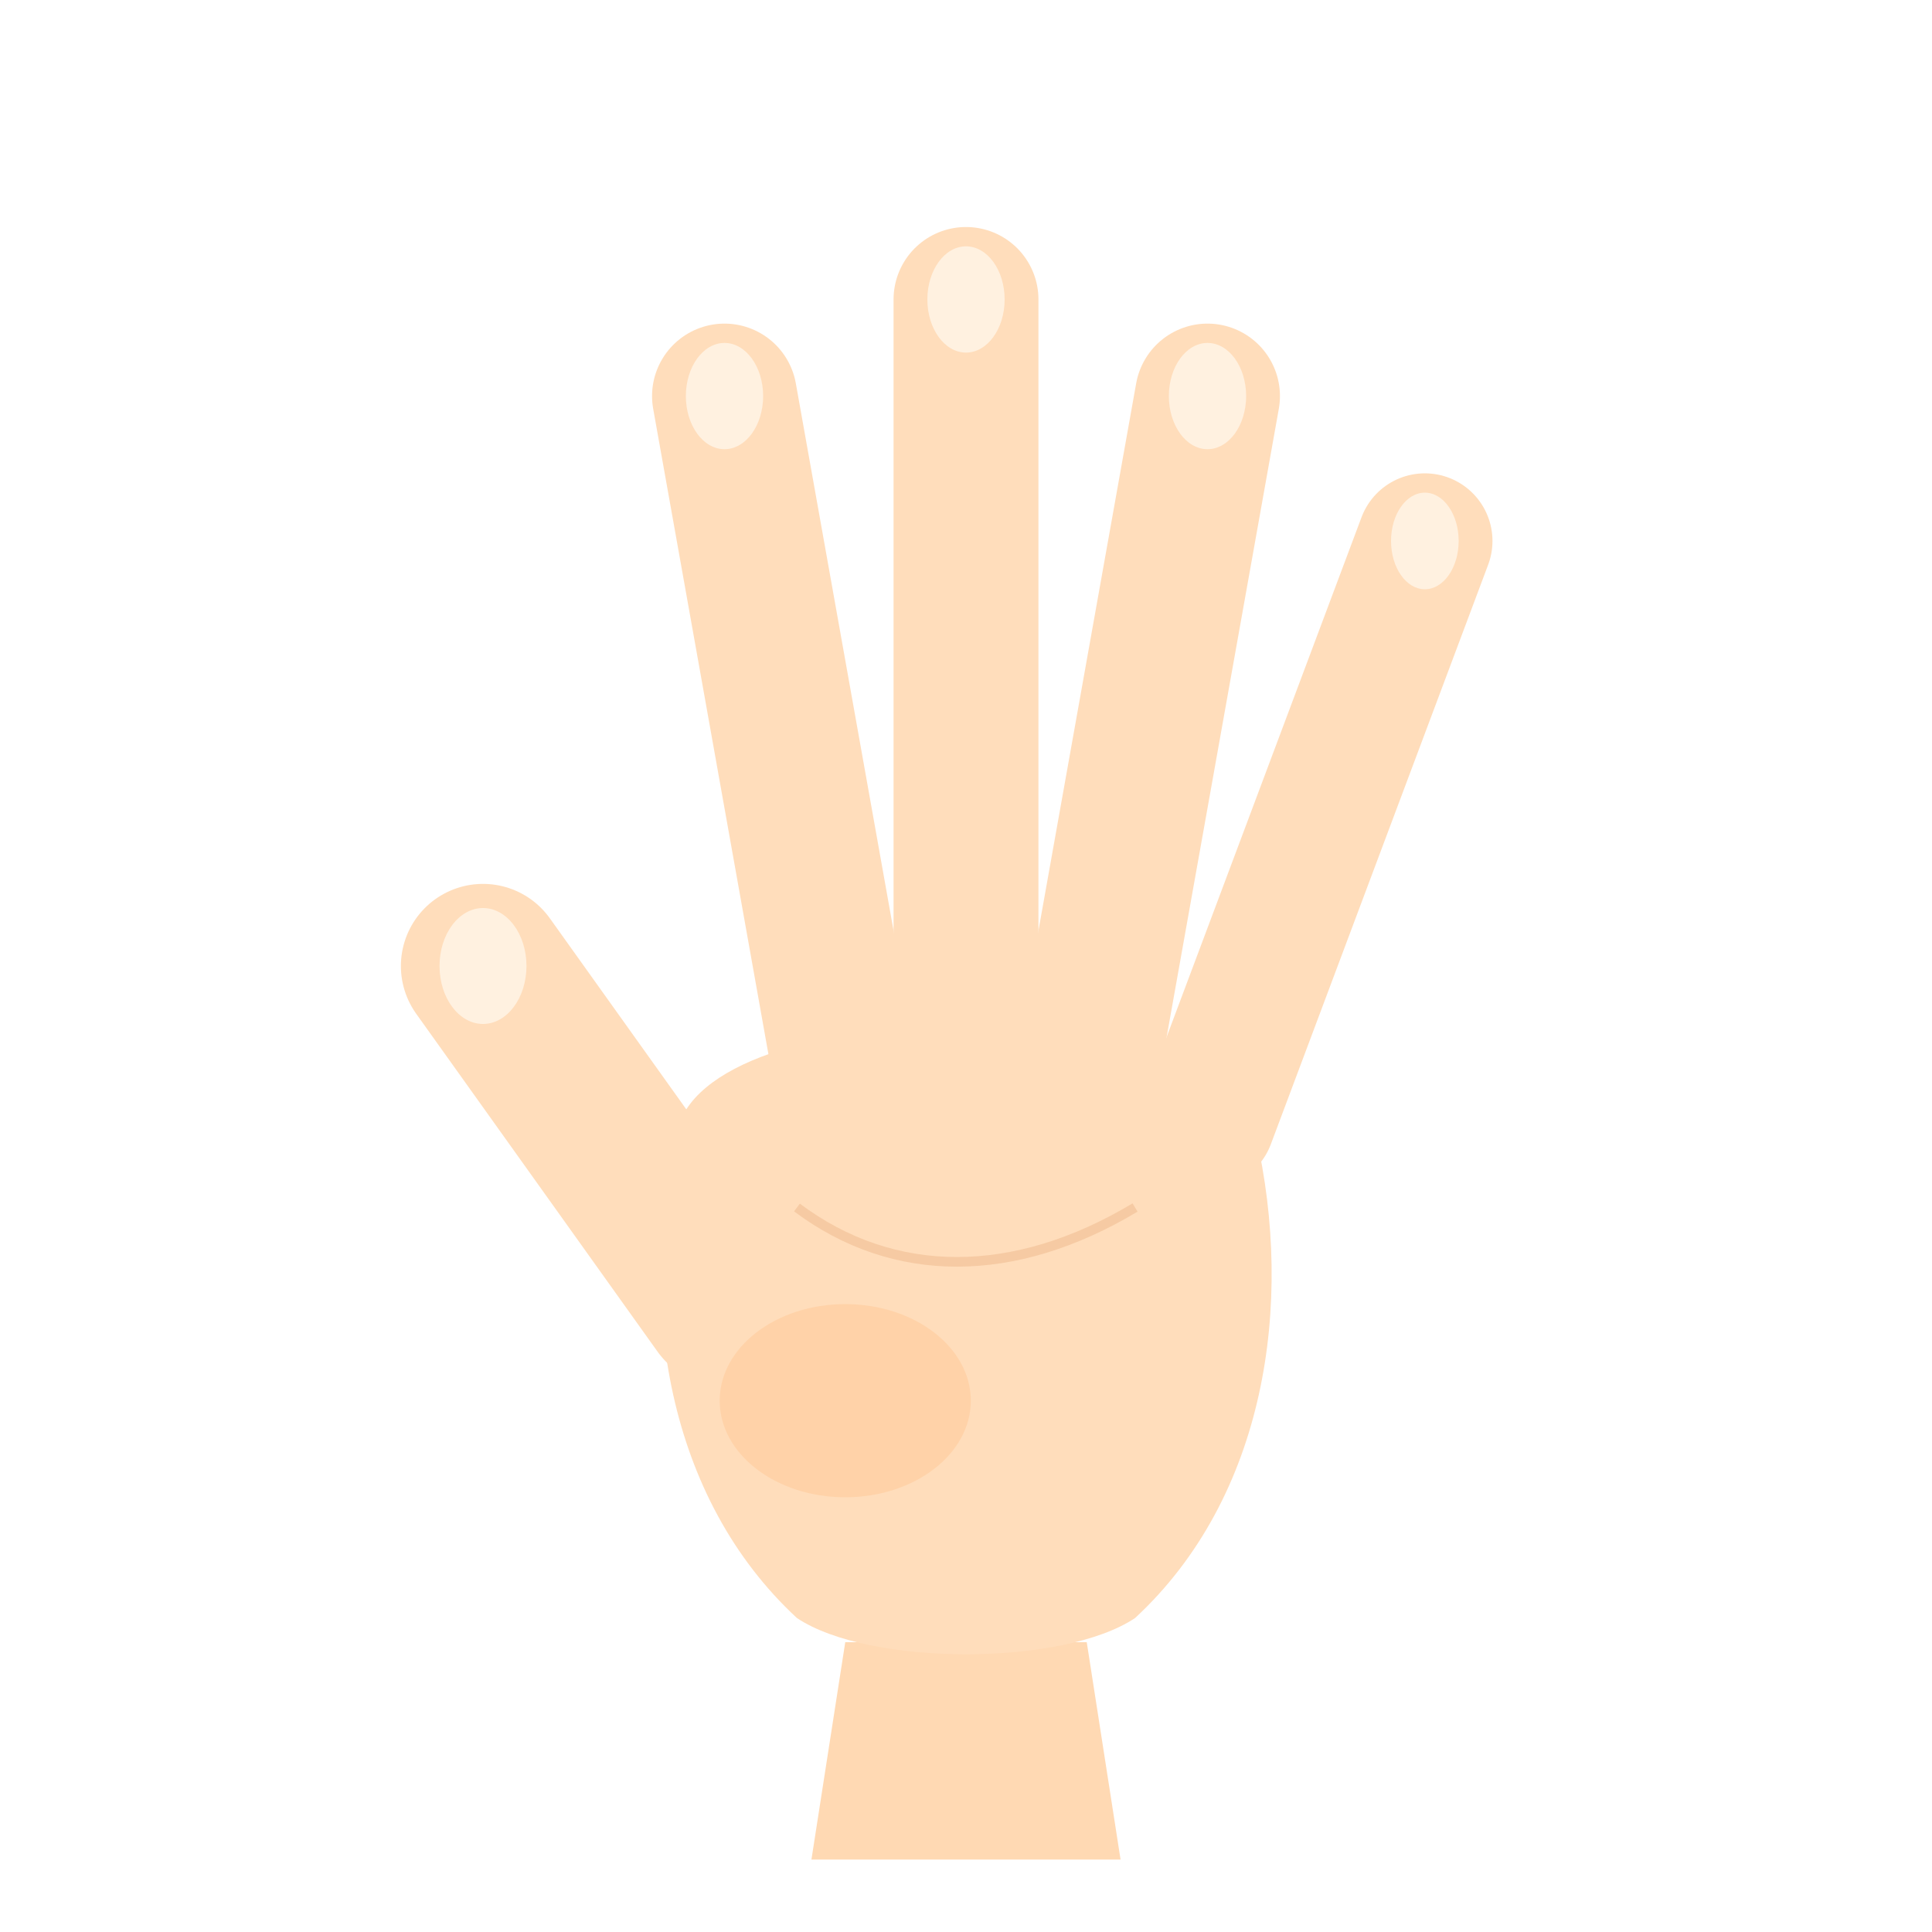
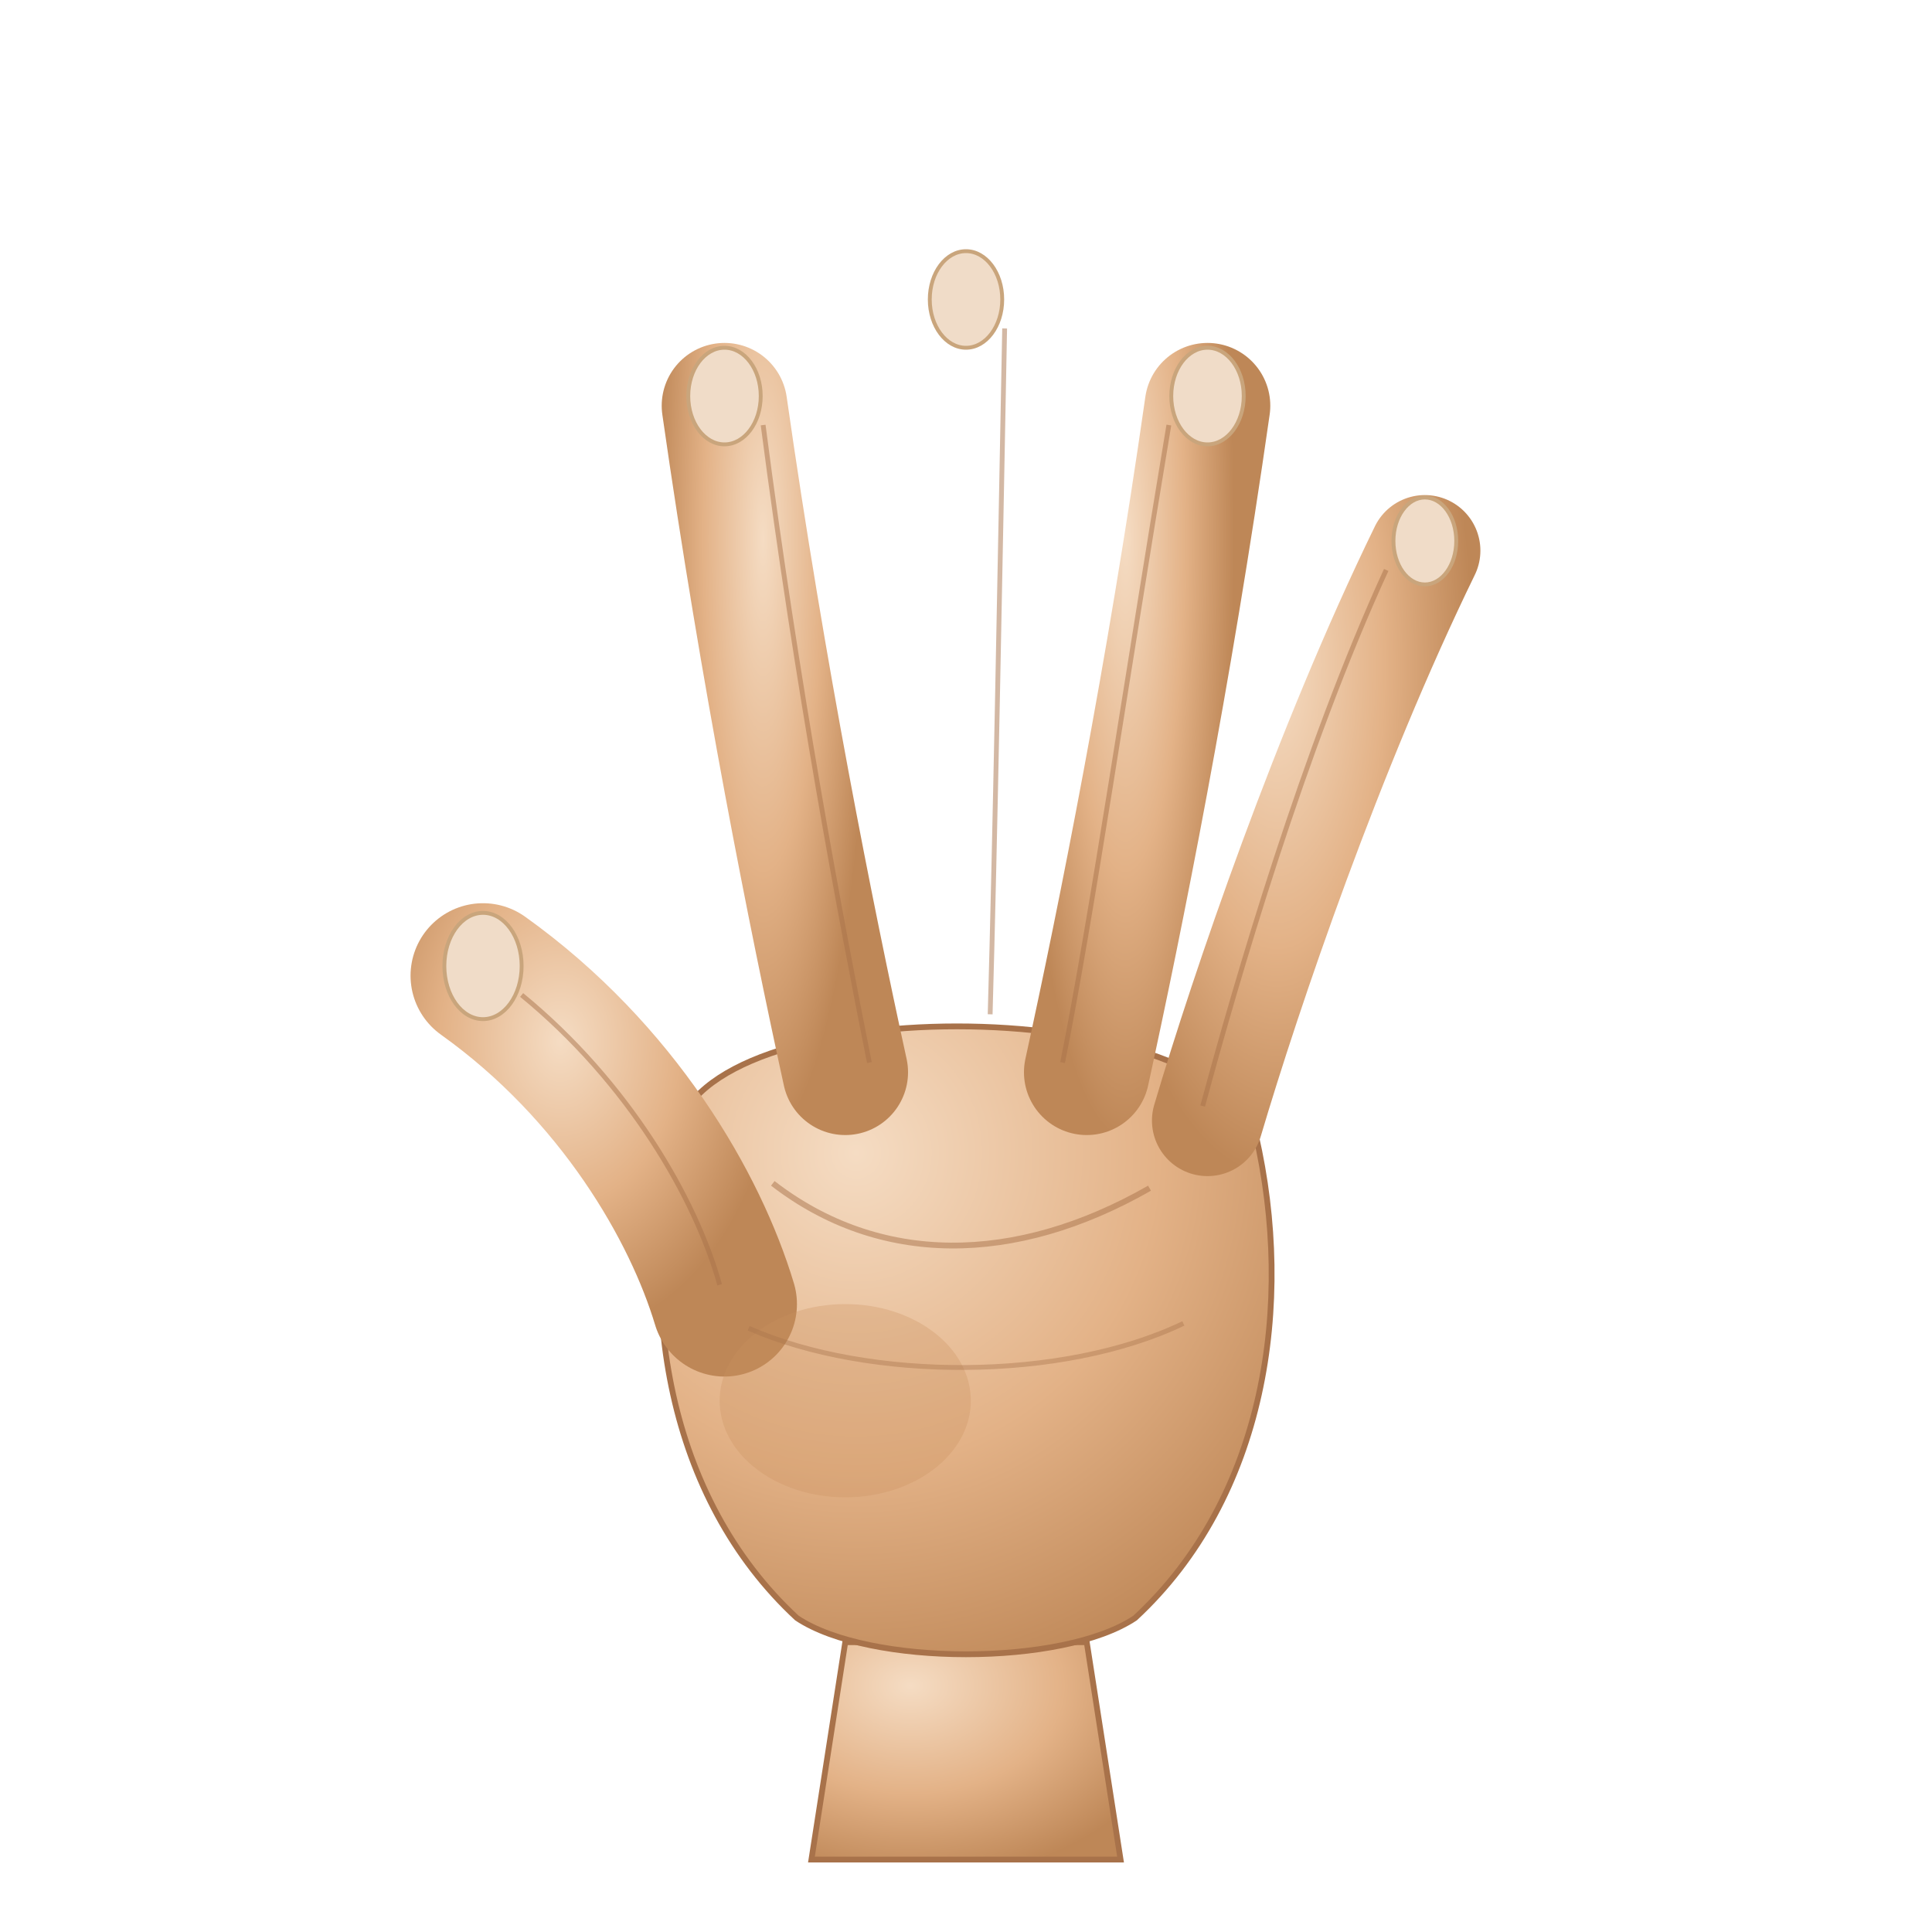
<svg xmlns="http://www.w3.org/2000/svg" viewBox="0 0 400 400" role="img" aria-labelledby="handCloseupTitle">
-   <path d="M175,340 L225,340 L232,385 L168,385 Z" fill="#FFD9B3" />
-   <path d="M140,235 C132,270 138,310 165,335 C180,345 220,345 235,335 C262,310 268,270 260,235 C250,205 145,205 140,235 Z" fill="#FFDDBB" />
-   <line x1="150" y1="270" x2="100" y2="200" stroke="#FFDDBB" stroke-width="34" stroke-linecap="round" />
-   <line x1="175" y1="222" x2="150" y2="82" stroke="#FFDDBB" stroke-width="30" stroke-linecap="round" />
-   <line x1="200" y1="212" x2="200" y2="62" stroke="#FFDDBB" stroke-width="30" stroke-linecap="round" />
-   <line x1="225" y1="222" x2="250" y2="82" stroke="#FFDDBB" stroke-width="30" stroke-linecap="round" />
-   <line x1="250" y1="232" x2="295" y2="112" stroke="#FFDDBB" stroke-width="28" stroke-linecap="round" />
-   <ellipse cx="100" cy="200" rx="9" ry="12" fill="#FFF3E4" opacity="0.9" />
-   <ellipse cx="150" cy="82" rx="8" ry="11" fill="#FFF3E4" opacity="0.9" />
-   <ellipse cx="200" cy="62" rx="8" ry="11" fill="#FFF3E4" opacity="0.9" />
-   <ellipse cx="250" cy="82" rx="8" ry="11" fill="#FFF3E4" opacity="0.9" />
-   <ellipse cx="295" cy="112" rx="7" ry="10" fill="#FFF3E4" opacity="0.9" />
-   <ellipse cx="175" cy="290" rx="26" ry="20" fill="#FFC896" opacity="0.5" />
-   <path d="M165,250 C185,265 210,265 235,250" stroke="#F0BE93" stroke-width="2" fill="none" opacity="0.6" />
+   <defs>
+     <radialGradient id="handSkinGrad" cx="32%" cy="20%" r="90%">
+       <stop offset="0%" stop-color="#F5DCC3" />
+       <stop offset="55%" stop-color="#E3B287" />
+       <stop offset="100%" stop-color="#BE8757" />
+     </radialGradient>
+   </defs>
+   <path d="M175,340 L225,340 L232,385 L168,385 Z" fill="url(#handSkinGrad)" stroke="#A8724A" stroke-width="1.2" />
+   <path d="M140,235 C132,270 138,310 165,335 C180,345 220,345 235,335 C262,310 268,270 260,235 C250,205 145,205 140,235 Z" fill="url(#handSkinGrad)" stroke="#A8724A" stroke-width="1.2" />
+   <g stroke-linecap="round">
+     <path d="M150,270 C144,250 128,222 100,202" stroke="url(#handSkinGrad)" stroke-width="30" fill="none" />
+     <path d="M175,222 C168,190 158,140 150,84" stroke="url(#handSkinGrad)" stroke-width="26" fill="none" />
+     <path d="M200,212 C200,175 200,120 200,64" stroke="url(#handSkinGrad)" stroke-width="27" fill="none" />
+     <path d="M225,222 C232,190 242,140 250,84" stroke="url(#handSkinGrad)" stroke-width="26" fill="none" />
+     <path d="M250,232 C258,205 275,155 295,114" stroke="url(#handSkinGrad)" stroke-width="23" fill="none" />
+   </g>
+   <g stroke="#A8724A" stroke-width="1" opacity="0.5" fill="none">
+     <path d="M108,206 C130,224 144,248 149,266" />
+     <path d="M158,88 C165,142 174,190 180,220" />
+     <path d="M208,68 C207,120 206,175 205,210" />
+     <path d="M242,88 C233,142 226,190 220,220" />
+     <path d="M287,118 C270,155 256,203 249,229" />
+   </g>
+   <ellipse cx="100" cy="200" rx="8" ry="11" fill="#F0DCC8" stroke="#C9A57C" stroke-width="0.8" />
+   <ellipse cx="150" cy="82" rx="7.5" ry="10" fill="#F0DCC8" stroke="#C9A57C" stroke-width="0.8" />
+   <ellipse cx="200" cy="62" rx="7.5" ry="10" fill="#F0DCC8" stroke="#C9A57C" stroke-width="0.8" />
+   <ellipse cx="250" cy="82" rx="7.5" ry="10" fill="#F0DCC8" stroke="#C9A57C" stroke-width="0.8" />
+   <ellipse cx="295" cy="112" rx="6.5" ry="9" fill="#F0DCC8" stroke="#C9A57C" stroke-width="0.8" />
+   <ellipse cx="175" cy="290" rx="26" ry="20" fill="#C98F5E" opacity="0.3" />
+   <path d="M160,245 C182,262 210,262 238,246" stroke="#A8724A" stroke-width="1.2" fill="none" opacity="0.5" />
+   <path d="M155,275 C180,286 220,286 245,274" stroke="#A8724A" stroke-width="1" fill="none" opacity="0.4" />
</svg>
